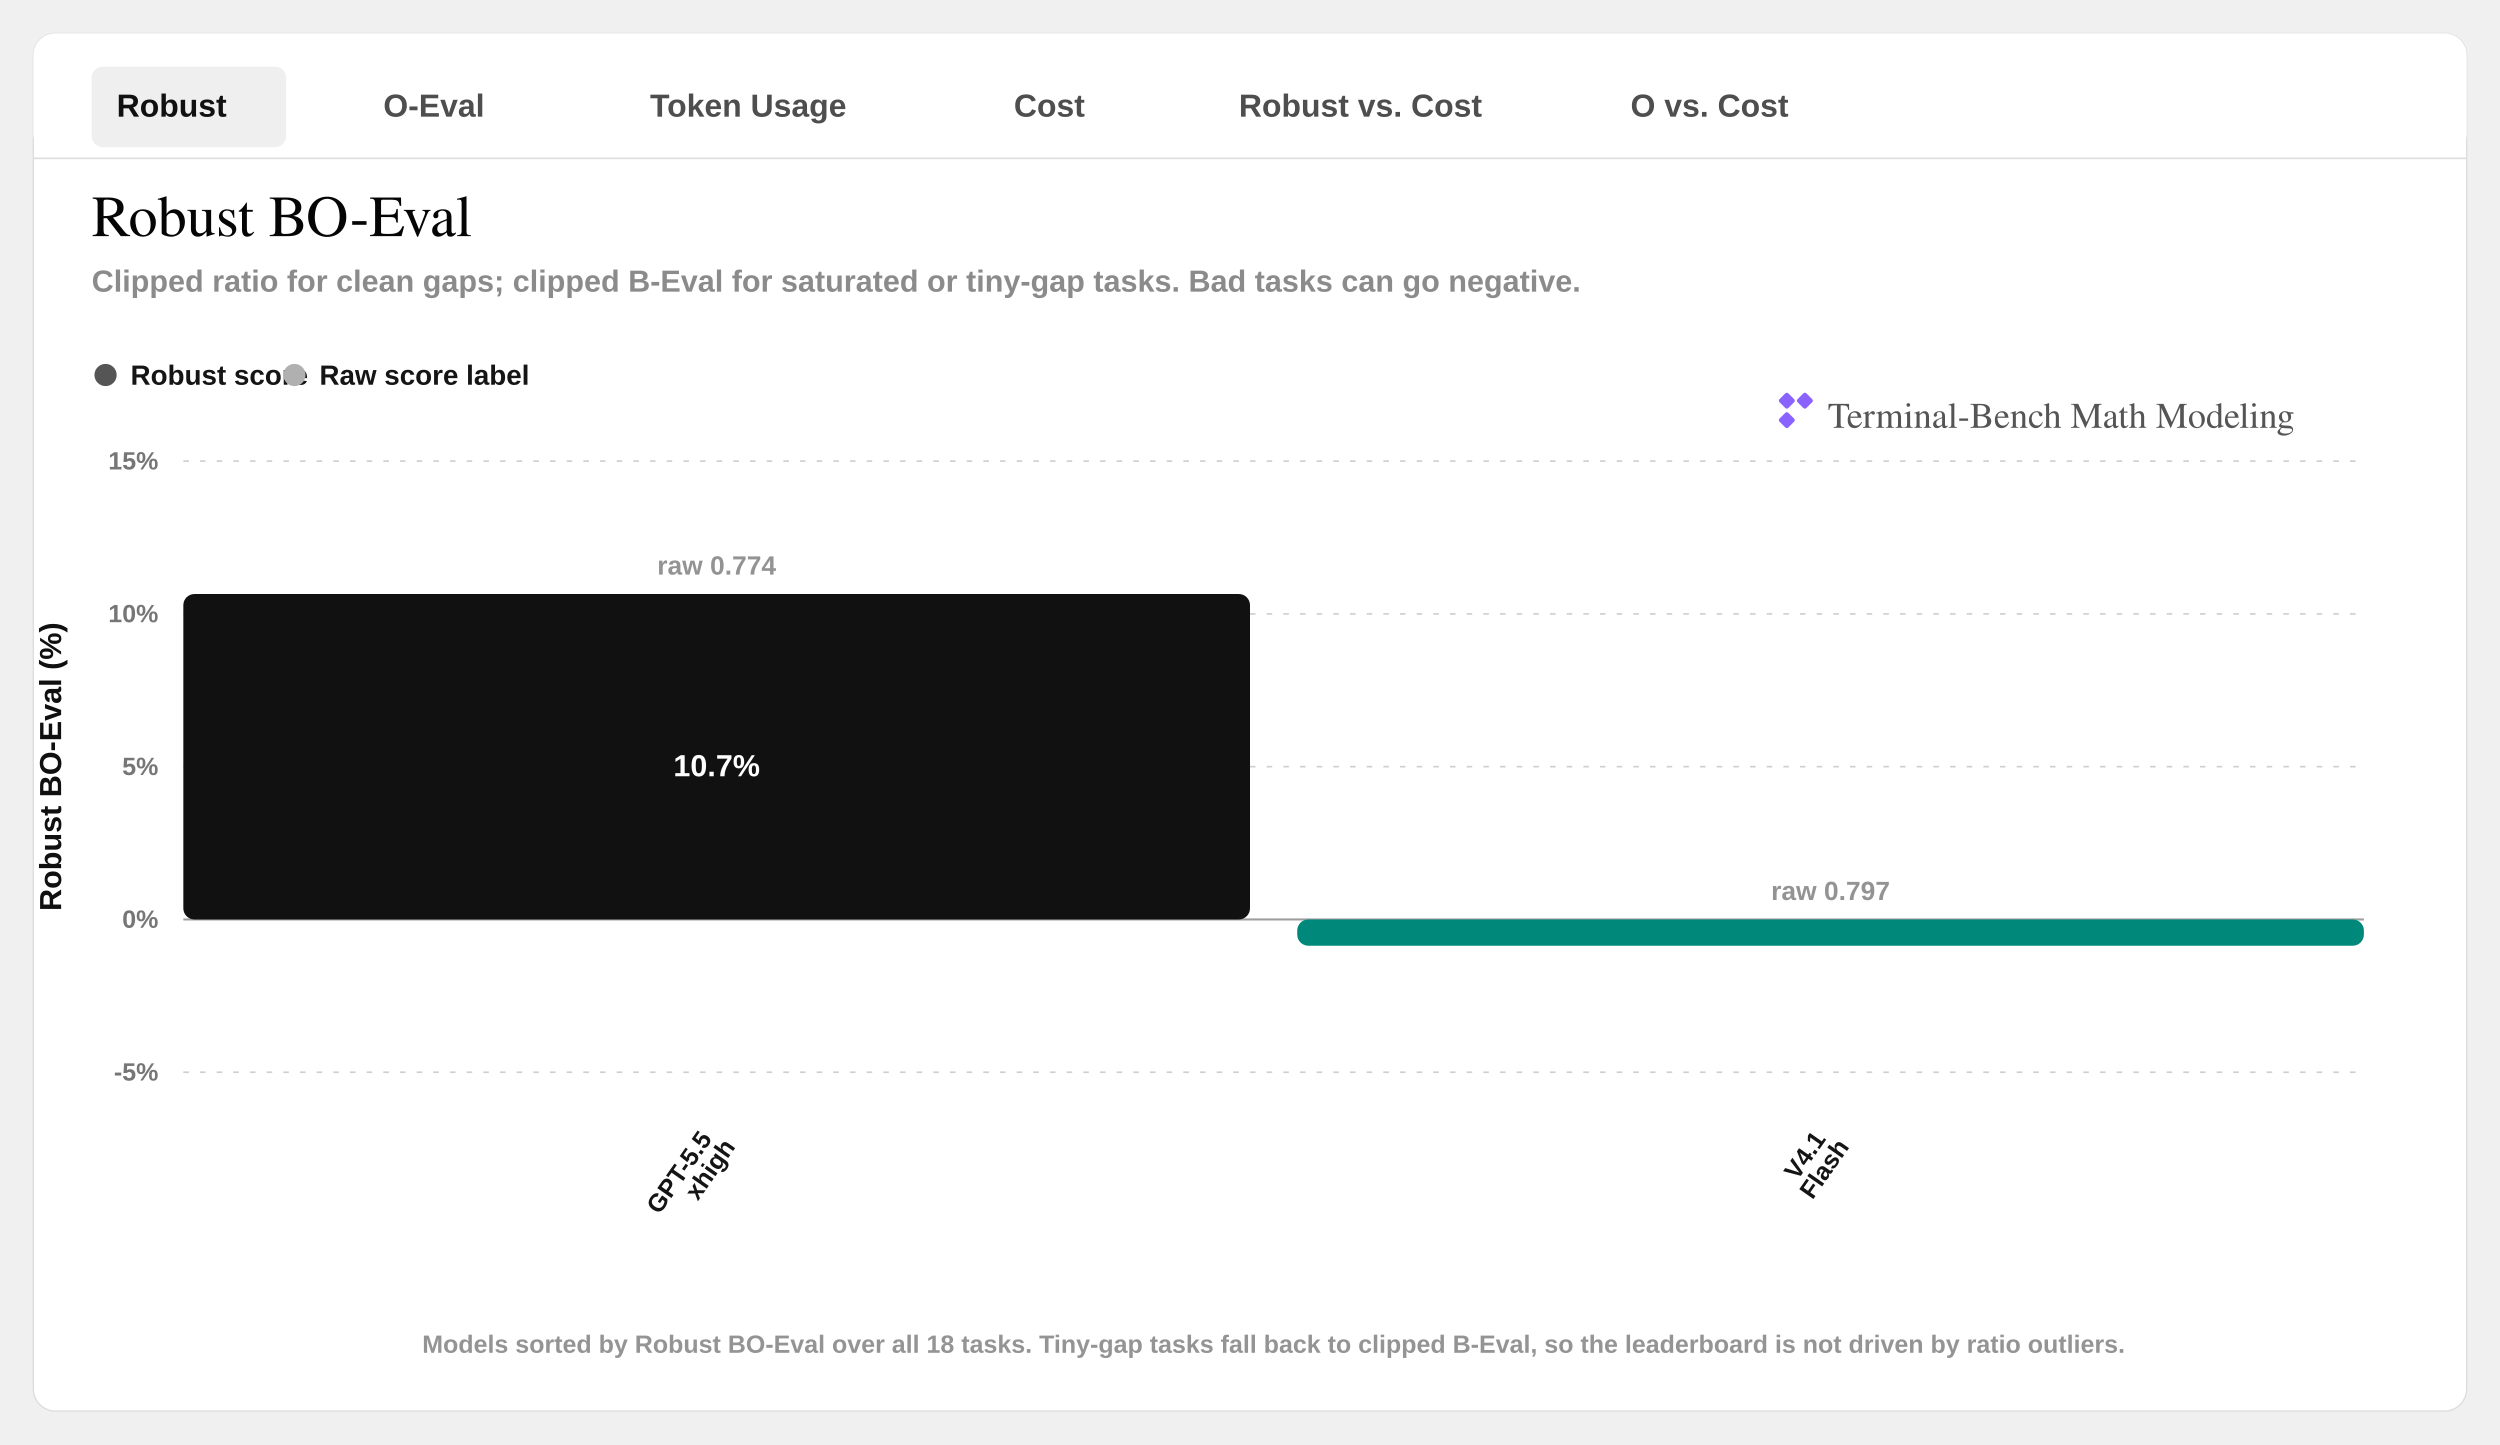
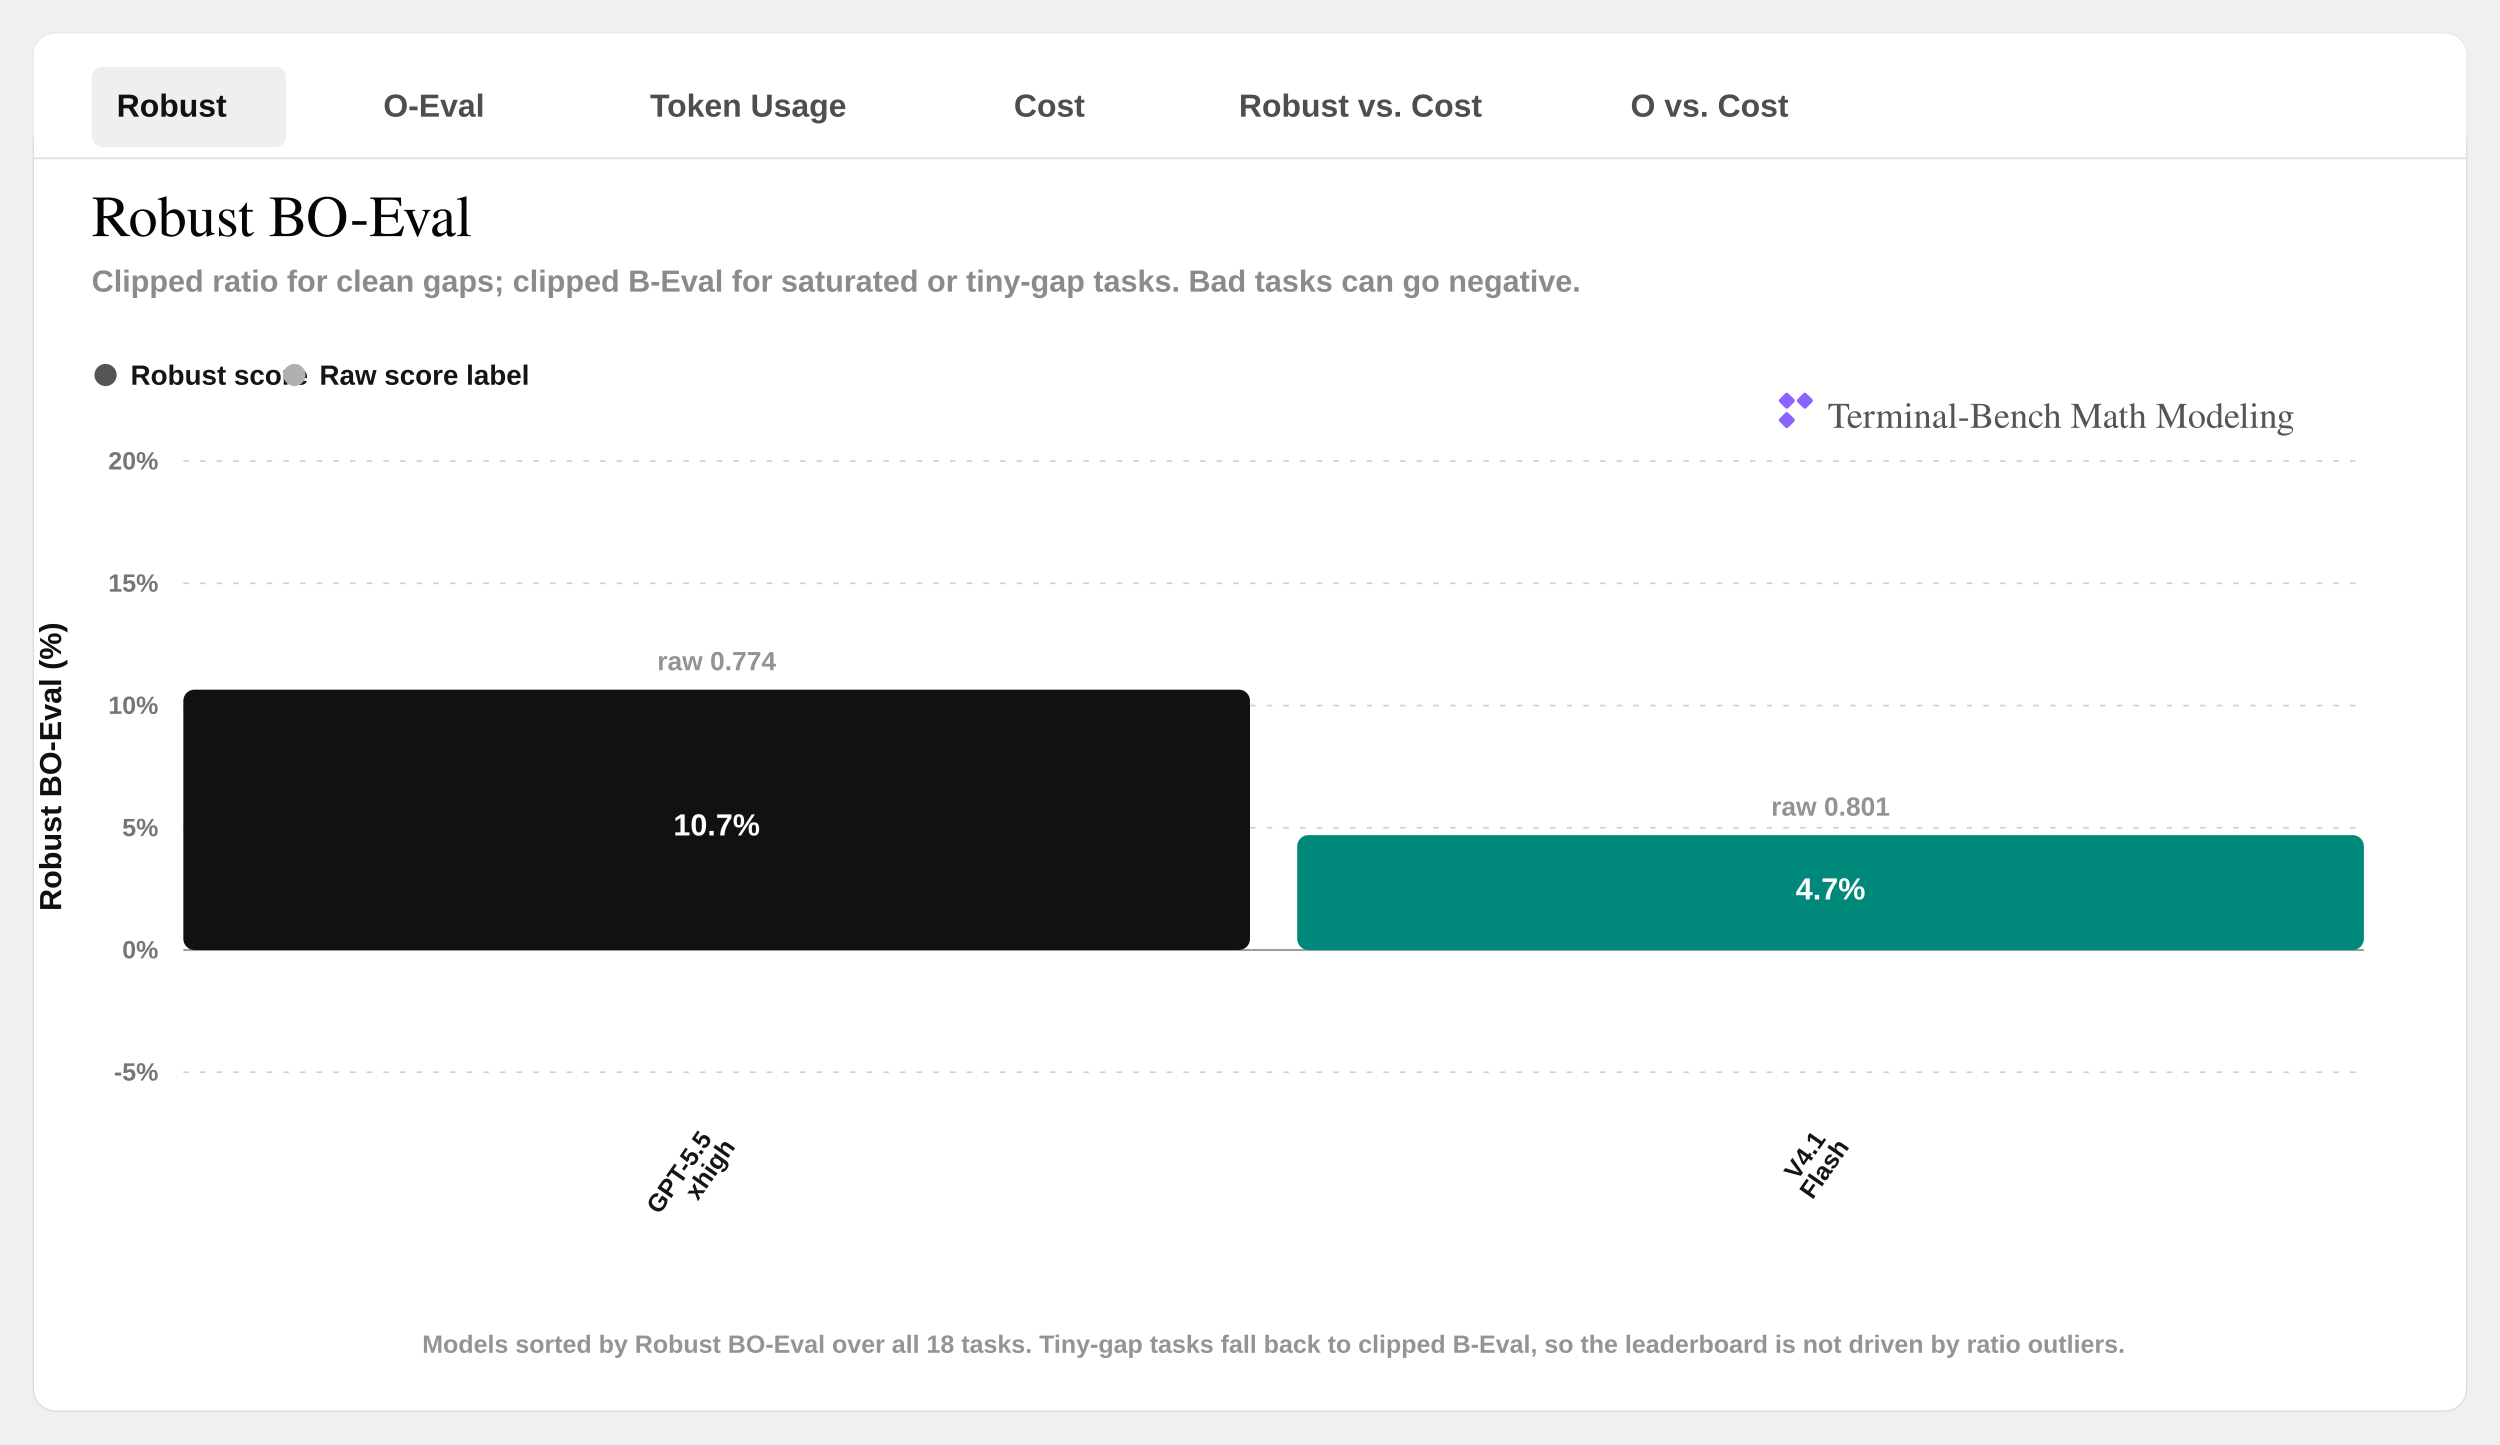
<svg xmlns="http://www.w3.org/2000/svg" width="1800" height="1040" viewBox="0 0 1800 1040" role="img">
  <style>
      .title { font-family: Georgia, Times, serif; font-size: 42px; fill: #050505; }
      .subtitle { font-family: Arial, Helvetica, sans-serif; font-size: 22px; fill: #8b8b8b; font-weight: 650; }
      .tab { font-family: Arial, Helvetica, sans-serif; font-size: 23px; fill: #4e4e4e; font-weight: 760; }
      .tab-active { fill: #111111; }
      .axis { font-family: Arial, Helvetica, sans-serif; font-size: 18px; fill: #767676; font-weight: 600; }
      .axis-title { font-family: Arial, Helvetica, sans-serif; font-size: 22px; fill: #101010; font-weight: 720; }
      .legend { font-family: Arial, Helvetica, sans-serif; font-size: 20px; fill: #151515; font-weight: 680; }
      .x-label { font-family: Arial, Helvetica, sans-serif; font-size: 18px; fill: #151515; font-weight: 650; }
      .bar-label { font-family: Arial, Helvetica, sans-serif; font-size: 22px; fill: #ffffff; font-weight: 800; }
      .top-label { font-family: Arial, Helvetica, sans-serif; font-size: 19px; fill: #939393; font-weight: 750; }
      .small-note { font-family: Arial, Helvetica, sans-serif; font-size: 18px; fill: #949494; font-weight: 650; }
      .point-label { font-family: Arial, Helvetica, sans-serif; font-size: 19px; fill: #4a4a4a; font-weight: 700; }
      .brand { font-family: Georgia, Times, serif; font-size: 26px; fill: #555555; }
    </style>
  <rect x="24.00" y="24.00" width="1752.00" height="992.00" fill="#ffffff" stroke="#dddddd" rx="16.00" />
  <rect x="24.00" y="24.00" width="1752.00" height="88.00" fill="#ffffff" rx="16.00" />
  <rect x="66.00" y="48.00" width="140.00" height="58.00" fill="#efefef" rx="8.00" />
  <text x="84.00" y="84.00" text-anchor="start" class="tab tab-active">Robust</text>
  <text x="276.00" y="84.00" text-anchor="start" class="tab">O-Eval</text>
  <text x="468.00" y="84.00" text-anchor="start" class="tab">Token Usage</text>
  <text x="730.00" y="84.00" text-anchor="start" class="tab">Cost</text>
  <text x="892.00" y="84.00" text-anchor="start" class="tab">Robust vs. Cost</text>
  <text x="1174.00" y="84.00" text-anchor="start" class="tab">O vs. Cost</text>
  <line x1="24.00" y1="114.00" x2="1776.00" y2="114.00" stroke="#dddddd" stroke-width="1.20" />
  <text x="66.00" y="170.00" text-anchor="start" class="title">Robust BO-Eval</text>
  <text x="66.00" y="210.00" text-anchor="start" class="subtitle">Clipped ratio for clean gaps; clipped B-Eval for saturated or tiny-gap tasks. Bad tasks can go negative.</text>
  <circle cx="76.00" cy="270.00" r="8.00" fill="#555555" />
  <text x="94.00" y="277.00" text-anchor="start" class="legend">Robust score</text>
  <circle cx="212.00" cy="270.00" r="8.00" fill="#b0b0b0" />
  <text x="230.00" y="277.00" text-anchor="start" class="legend">Raw score label</text>
  <rect x="1282.00" y="284.00" width="9" height="9" rx="1.5" fill="#8a63ff" transform="rotate(-45 1286.50 288.50)" />
  <rect x="1295.00" y="284.00" width="9" height="9" rx="1.5" fill="#8a63ff" transform="rotate(-45 1299.50 288.50)" />
  <rect x="1282.00" y="298.00" width="9" height="9" rx="1.5" fill="#8a63ff" transform="rotate(-45 1286.50 302.50)" />
  <text x="1316.00" y="308.00" text-anchor="start" class="brand">Terminal-Bench Math Modeling</text>
  <line x1="132.00" y1="772.00" x2="1702.00" y2="772.00" stroke="#cfcfcf" stroke-width="1.20" stroke-dasharray="4 8" />
  <text x="114.00" y="778.00" text-anchor="end" class="axis">-5%</text>
-   <line x1="132.00" y1="662.00" x2="1702.00" y2="662.00" stroke="#9e9e9e" stroke-width="1.50" />
-   <text x="114.00" y="668.00" text-anchor="end" class="axis">0%</text>
-   <line x1="132.00" y1="552.00" x2="1702.00" y2="552.00" stroke="#cfcfcf" stroke-width="1.20" stroke-dasharray="4 8" />
-   <text x="114.00" y="558.00" text-anchor="end" class="axis">5%</text>
-   <line x1="132.00" y1="442.00" x2="1702.00" y2="442.00" stroke="#cfcfcf" stroke-width="1.20" stroke-dasharray="4 8" />
-   <text x="114.00" y="448.00" text-anchor="end" class="axis">10%</text>
+   <line x1="132.00" y1="684.00" x2="1702.00" y2="684.00" stroke="#9e9e9e" stroke-width="1.50" />
+   <text x="114.00" y="690.00" text-anchor="end" class="axis">0%</text>
+   <line x1="132.00" y1="596.00" x2="1702.00" y2="596.00" stroke="#cfcfcf" stroke-width="1.20" stroke-dasharray="4 8" />
+   <text x="114.00" y="602.00" text-anchor="end" class="axis">5%</text>
+   <line x1="132.00" y1="508.00" x2="1702.00" y2="508.00" stroke="#cfcfcf" stroke-width="1.20" stroke-dasharray="4 8" />
+   <text x="114.00" y="514.00" text-anchor="end" class="axis">10%</text>
+   <line x1="132.00" y1="420.00" x2="1702.00" y2="420.00" stroke="#cfcfcf" stroke-width="1.20" stroke-dasharray="4 8" />
+   <text x="114.00" y="426.00" text-anchor="end" class="axis">15%</text>
  <line x1="132.00" y1="332.00" x2="1702.00" y2="332.00" stroke="#cfcfcf" stroke-width="1.20" stroke-dasharray="4 8" />
-   <text x="114.00" y="338.00" text-anchor="end" class="axis">15%</text>
+   <text x="114.00" y="338.00" text-anchor="end" class="axis">20%</text>
  <text x="44.00" y="552.00" text-anchor="middle" class="axis-title" transform="rotate(-90 44.00 552.00)">Robust BO-Eval (%)</text>
-   <rect x="132.00" y="427.70" width="768.00" height="234.30" fill="#111111" rx="8.00" />
-   <text x="516.00" y="558.91" text-anchor="middle" class="bar-label" fill="#ffffff">10.7%</text>
-   <text x="516.00" y="413.70" text-anchor="middle" class="top-label">raw 0.774</text>
+   <rect x="132.00" y="496.56" width="768.00" height="187.44" fill="#111111" rx="8.00" />
+   <text x="516.00" y="601.53" text-anchor="middle" class="bar-label" fill="#ffffff">10.7%</text>
+   <text x="516.00" y="482.56" text-anchor="middle" class="top-label">raw 0.774</text>
  <g transform="translate(516.00,816.00) rotate(-55)">
    <text class="x-label" text-anchor="end">
      <tspan x="0" dy="0">GPT-5.5</tspan>
      <tspan x="0" dy="17">xhigh</tspan>
    </text>
  </g>
-   <rect x="934.00" y="662.00" width="768.00" height="18.92" fill="#00897b" rx="8.00" />
-   <text x="1318.00" y="648.00" text-anchor="middle" class="top-label">raw 0.797</text>
+   <rect x="934.00" y="601.28" width="768.00" height="82.72" fill="#00897b" rx="8.00" />
+   <text x="1318.00" y="647.60" text-anchor="middle" class="bar-label" fill="#ffffff">4.7%</text>
+   <text x="1318.00" y="587.28" text-anchor="middle" class="top-label">raw 0.801</text>
  <g transform="translate(1318.00,816.00) rotate(-55)">
    <text class="x-label" text-anchor="end">
      <tspan x="0" dy="0">V4.1</tspan>
      <tspan x="0" dy="17">Flash</tspan>
    </text>
  </g>
  <text x="917.00" y="974.00" text-anchor="middle" class="small-note">Models sorted by Robust BO-Eval over all 18 tasks. Tiny-gap tasks fall back to clipped B-Eval, so the leaderboard is not driven by ratio outliers.</text>
</svg>
